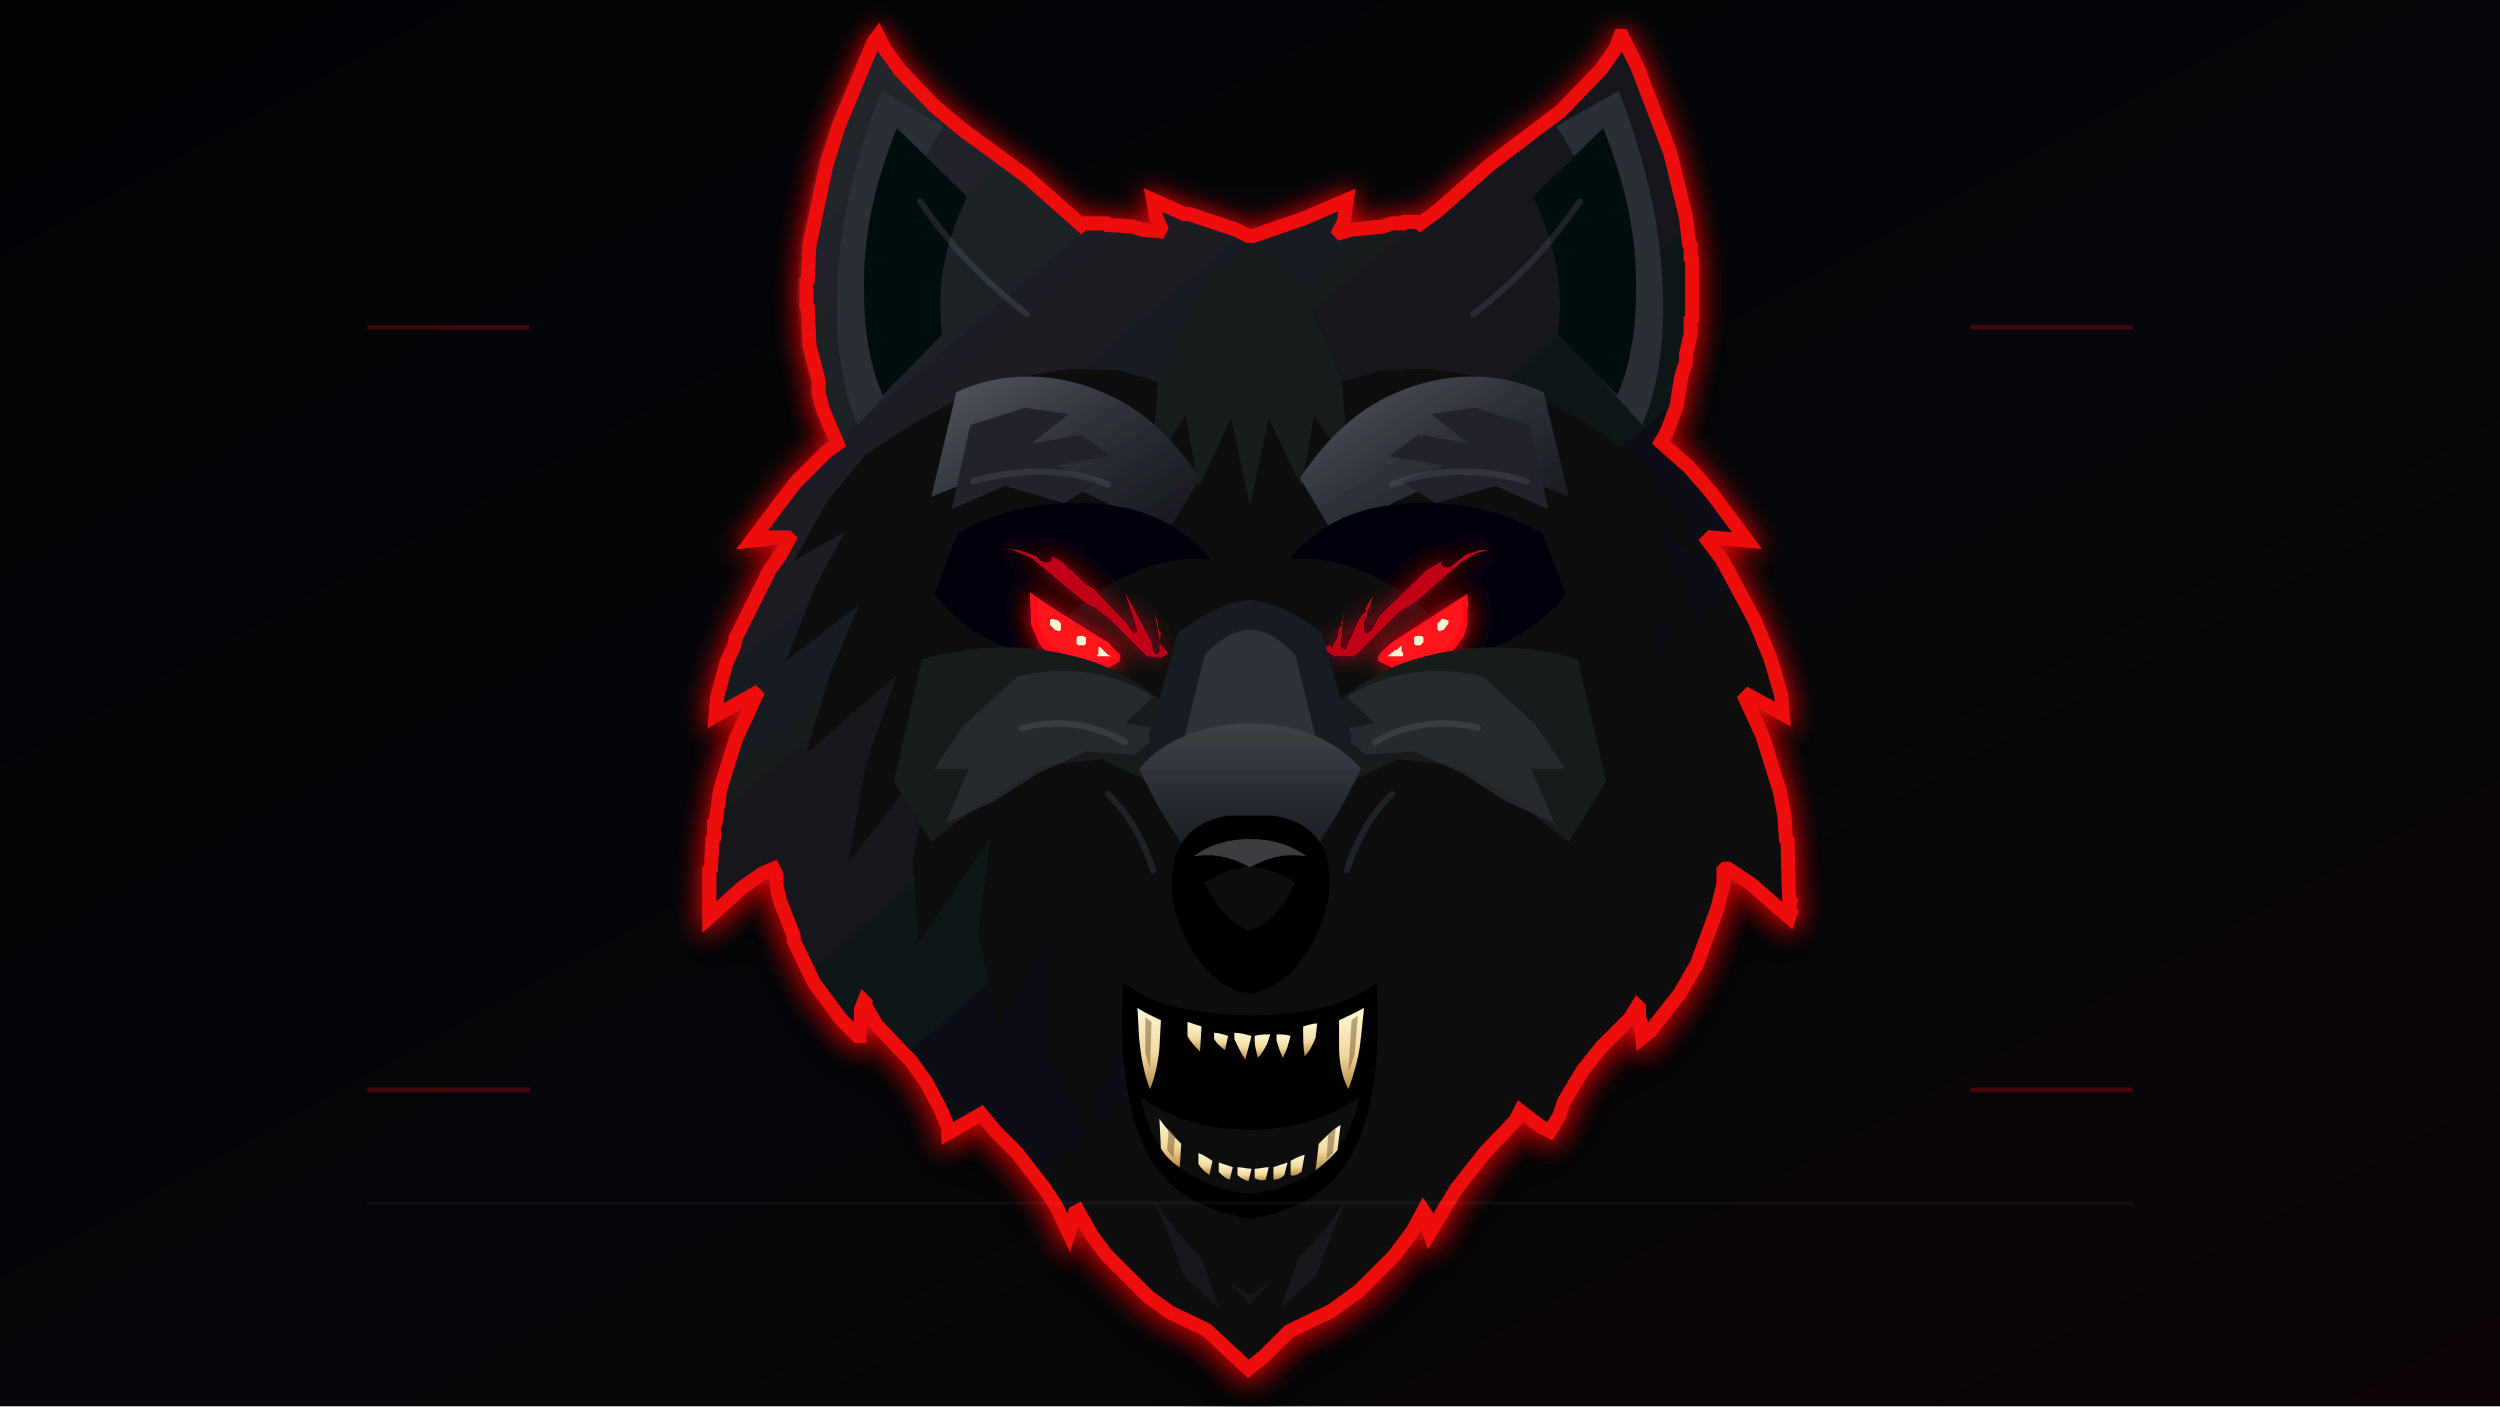
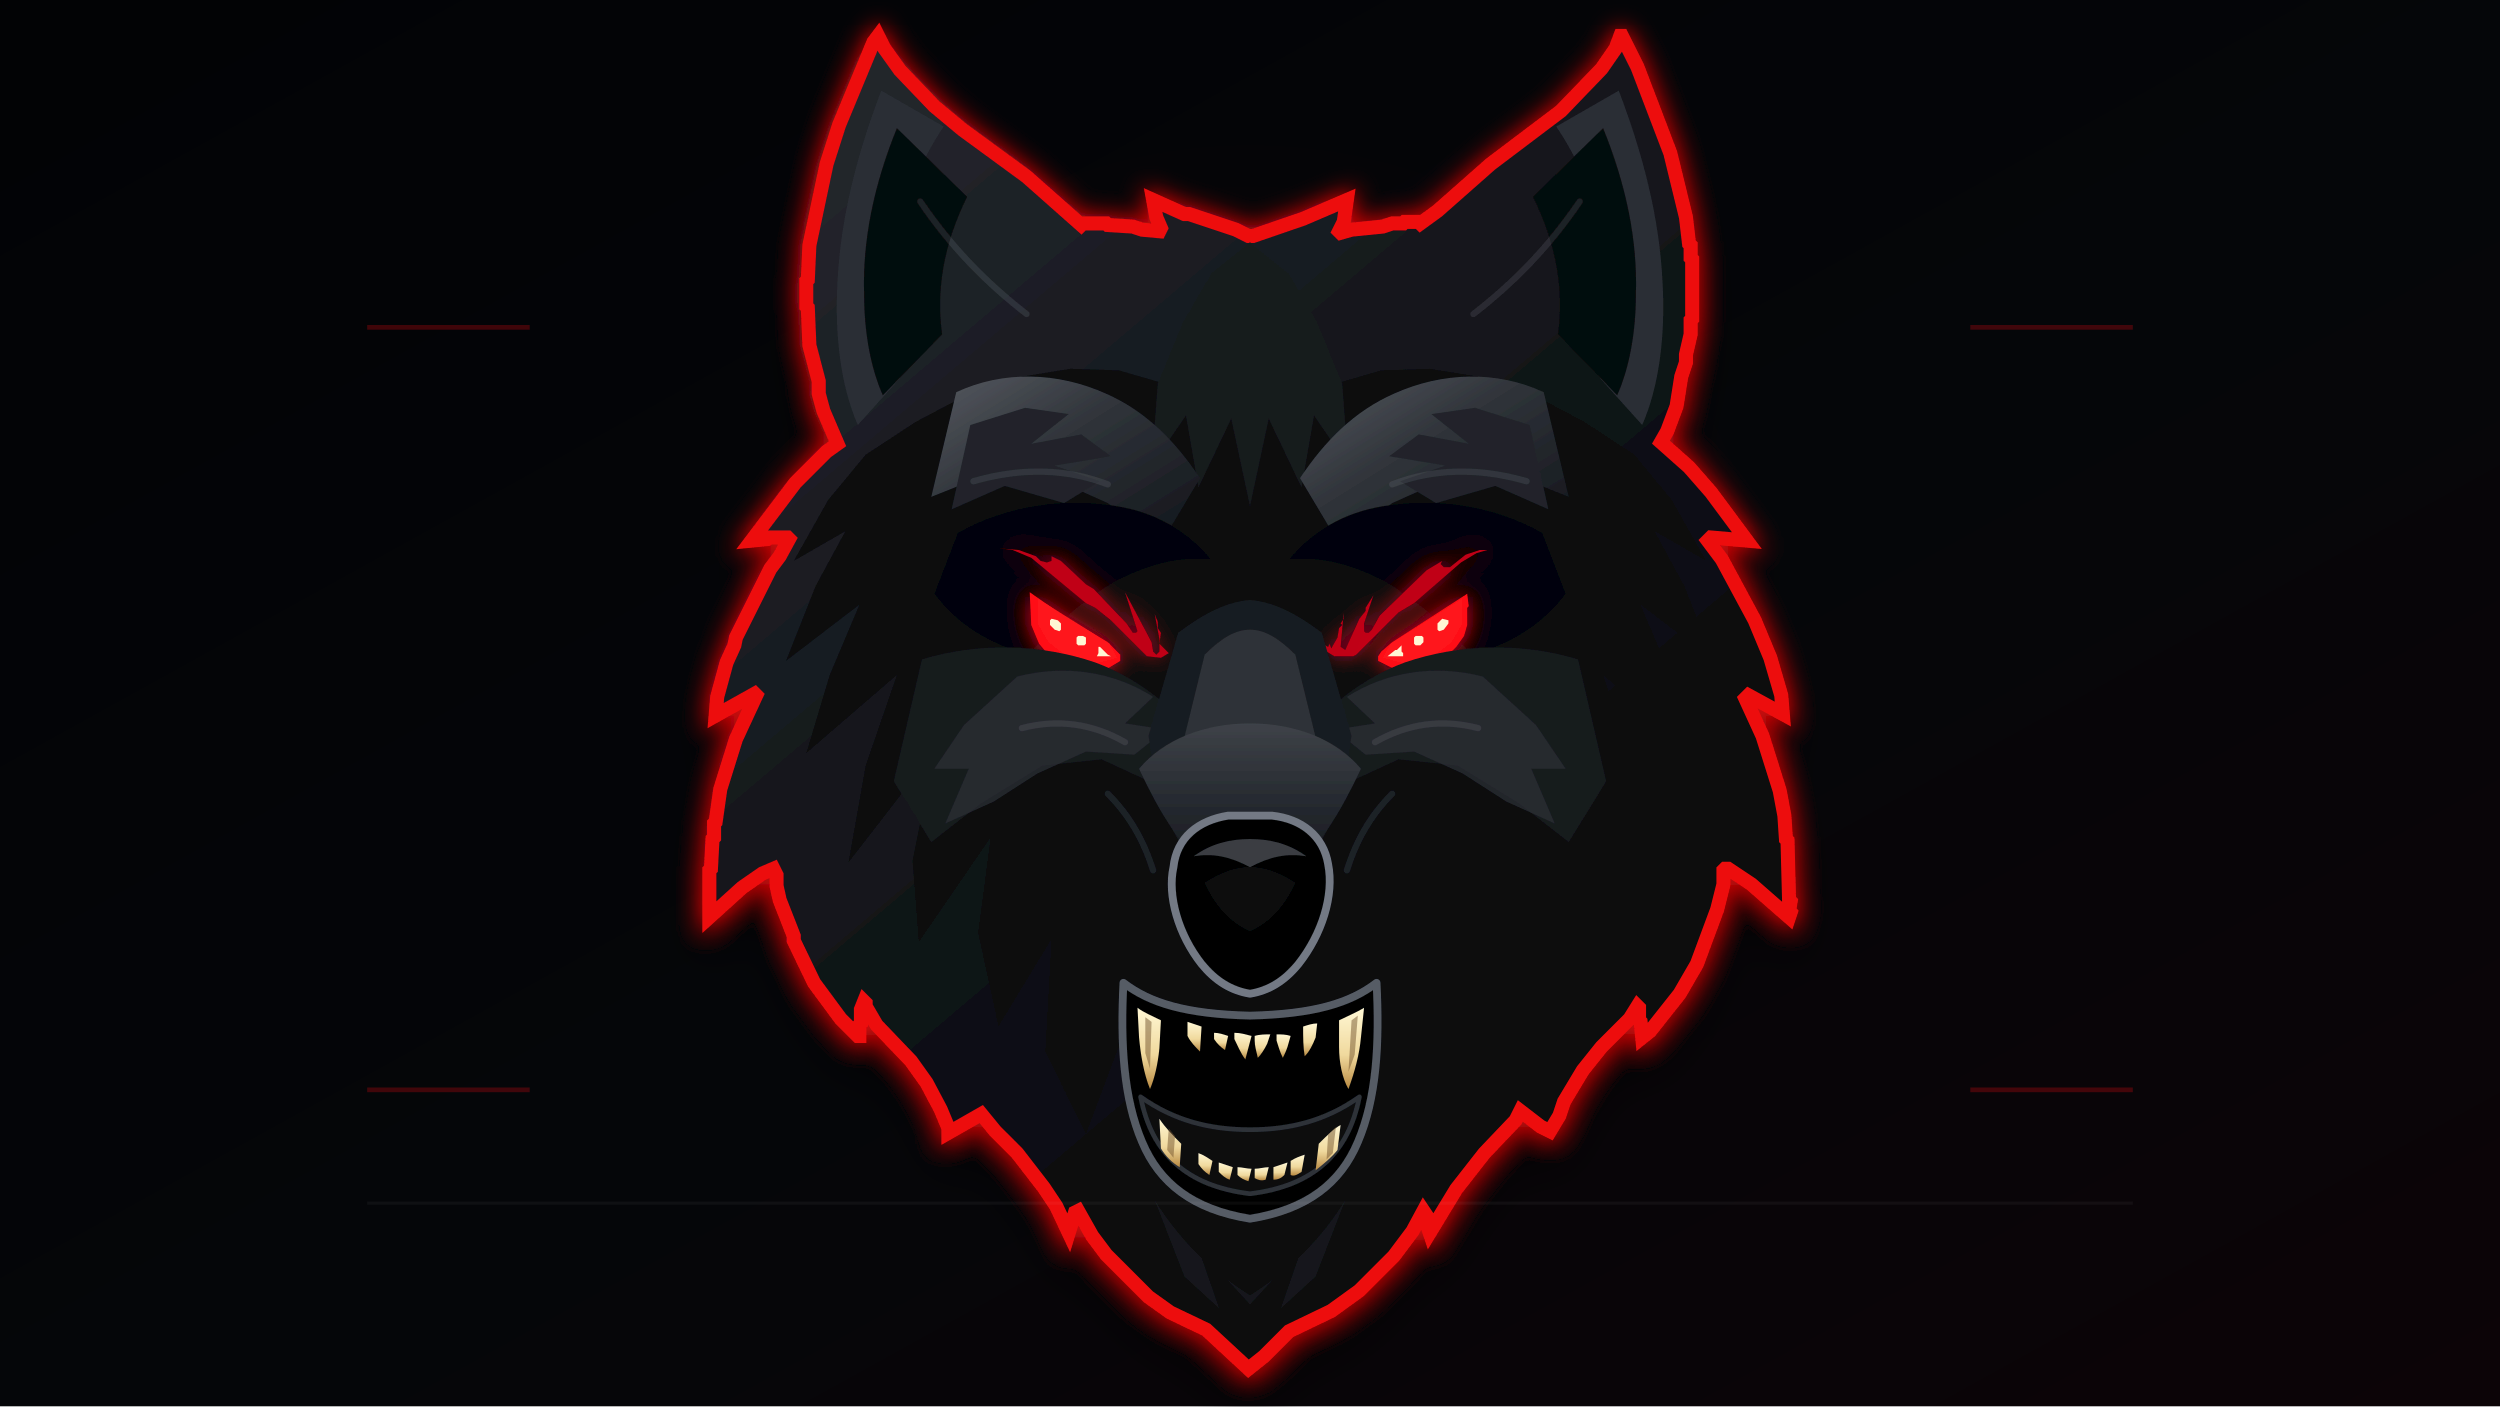
<svg xmlns="http://www.w3.org/2000/svg" viewBox="0 0 1600 900" role="img" aria-label="">
  <defs>
    <linearGradient id="bg" x1="0" y1="0" x2="1" y2="1">
      <stop offset="0" stop-color="#020305" />
      <stop offset="0.55" stop-color="#050609" />
      <stop offset="1" stop-color="#0c0407" />
    </linearGradient>
    <radialGradient id="mist" cx="50%" cy="47%" r="45%">
      <stop offset="0" stop-color="#b90012" stop-opacity="0.18" />
      <stop offset="0.58" stop-color="#6f000b" stop-opacity="0.08" />
      <stop offset="1" stop-color="#000" stop-opacity="0" />
    </radialGradient>
    <linearGradient id="fur" x1="0.18" y1="0.04" x2="0.82" y2="0.98">
      <stop offset="0" stop-color="#23262c" />
      <stop offset="0.42" stop-color="#12151a" />
      <stop offset="0.72" stop-color="#090b0f" />
      <stop offset="1" stop-color="#040608" />
    </linearGradient>
    <linearGradient id="furGrey" x1="0" y1="0" x2="1" y2="1">
      <stop offset="0" stop-color="#565a61" />
      <stop offset="0.42" stop-color="#30343a" />
      <stop offset="1" stop-color="#111419" />
    </linearGradient>
    <linearGradient id="muzzle" x1="0.5" y1="0" x2="0.5" y2="1">
      <stop offset="0" stop-color="#3e4248" />
      <stop offset="0.48" stop-color="#25292f" />
      <stop offset="1" stop-color="#111419" />
    </linearGradient>
    <linearGradient id="fang" x1="0" y1="0" x2="0" y2="1">
      <stop offset="0" stop-color="#fff7d4" />
      <stop offset="0.58" stop-color="#f0d99d" />
      <stop offset="1" stop-color="#b98a42" />
    </linearGradient>
    <filter id="redGlow" x="-80%" y="-80%" width="260%" height="260%">
      <feGaussianBlur stdDeviation="7" result="b" />
      <feMerge>
        <feMergeNode in="b" />
        <feMergeNode in="SourceGraphic" />
      </feMerge>
    </filter>
    <filter id="eyeGlow" x="-120%" y="-120%" width="340%" height="340%">
      <feGaussianBlur stdDeviation="8" result="b" />
      <feMerge>
        <feMergeNode in="b" />
        <feMergeNode in="SourceGraphic" />
      </feMerge>
    </filter>
    <filter id="shadow" x="-25%" y="-25%" width="150%" height="170%">
      <feGaussianBlur in="SourceAlpha" stdDeviation="14" result="b" />
      <feOffset dy="16" result="o" />
      <feComponentTransfer in="o" result="f">
        <feFuncA type="linear" slope="0.65" />
      </feComponentTransfer>
      <feMerge>
        <feMergeNode in="f" />
        <feMergeNode in="SourceGraphic" />
      </feMerge>
    </filter>
  </defs>
  <rect width="1600" height="900" fill="url(#bg)" />
  <ellipse cx="800" cy="444" rx="415" ry="405" fill="url(#mist)" />
  <g transform="translate(453 22)" filter="url(#shadow)">
    <path d="M 585 1 L 584 1 L 581 9 L 572 22 L 546 49 L 501 83 L 467 113 L 456 121 L 455 120 L 446 120 L 445 121 L 438 121 L 432 123 L 412 125 L 405 127 L 404 126 L 407 120 L 409 106 L 381 118 L 349 129 L 346 129 L 338 125 L 308 115 L 305 115 L 285 106 L 287 117 L 290 124 L 289 126 L 278 125 L 272 123 L 256 122 L 255 121 L 240 121 L 239 122 L 204 91 L 163 61 L 145 46 L 123 23 L 113 9 L 109 1 L 106 5 L 84 58 L 76 83 L 65 135 L 64 157 L 63 158 L 63 174 L 64 175 L 65 199 L 71 222 L 71 230 L 74 241 L 83 262 L 76 267 L 56 287 L 28 324 L 38 323 L 39 322 L 51 322 L 52 323 L 46 334 L 40 342 L 18 386 L 17 391 L 12 402 L 6 424 L 5 436 L 30 422 L 31 423 L 18 451 L 8 483 L 5 504 L 4 505 L 4 514 L 3 515 L 2 534 L 1 535 L 1 565 L 22 546 L 35 537 L 42 534 L 44 538 L 44 545 L 46 554 L 55 577 L 55 580 L 68 607 L 85 630 L 96 641 L 97 641 L 97 634 L 98 633 L 98 624 L 100 619 L 101 620 L 101 622 L 108 634 L 130 657 L 140 671 L 149 688 L 154 700 L 154 703 L 175 691 L 184 702 L 198 716 L 215 738 L 223 750 L 231 767 L 235 754 L 237 753 L 246 769 L 255 781 L 282 808 L 296 818 L 319 829 L 346 854 L 356 846 L 372 830 L 399 817 L 417 804 L 439 782 L 451 766 L 458 753 L 460 756 L 460 761 L 462 767 L 479 739 L 497 716 L 517 695 L 520 689 L 533 699 L 539 702 L 545 692 L 548 683 L 560 663 L 572 648 L 590 630 L 595 622 L 596 623 L 596 631 L 597 632 L 598 642 L 603 638 L 622 614 L 633 595 L 646 560 L 650 544 L 650 535 L 651 534 L 653 534 L 668 544 L 692 565 L 693 562 L 692 561 L 693 555 L 692 554 L 691 516 L 690 515 L 689 500 L 686 484 L 675 449 L 664 425 L 666 423 L 688 435 L 687 423 L 680 399 L 670 375 L 649 336 L 640 324 L 642 322 L 665 324 L 642 293 L 628 277 L 610 261 L 614 254 L 620 238 L 623 219 L 626 210 L 626 205 L 629 192 L 629 183 L 630 182 L 630 144 L 629 143 L 629 135 L 628 134 L 626 117 L 616 76 L 595 21 Z" fill="url(#fur)" stroke="#ed0710" stroke-width="9" stroke-linejoin="miter" filter="url(#redGlow)" />
    <path d="M111 36 C95 78 85 118 83 158 C81 192 85 225 96 250 L123 220 C116 193 115 164 120 137 C125 108 136 81 151 59Z" fill="#2a2e35" />
    <path d="M583 36 C599 78 609 118 611 158 C613 192 609 225 598 250 L571 220 C578 193 579 164 574 137 C569 108 558 81 543 59Z" fill="#2a2e35" />
    <path d="M121 60 C106 97 99 132 100 166 C100 190 104 213 112 231 L150 192 C146 164 151 134 166 104Z" fill="#06080b" />
    <path d="M573 60 C588 97 595 132 594 166 C594 190 590 213 582 231 L544 192 C548 164 543 134 528 104Z" fill="#06080b" />
    <path d="M101 269 L77 298 L55 337 L88 318 L69 353 L50 401 L97 365 L78 410 L63 460 L121 410 L101 468 L90 530 L145 459 L131 529 L135 581 L181 514 L173 575 L186 635 L220 579 L216 651 L242 704 L263 648 L277 720 L307 772 L326 711 L346 794 L368 724 L391 777 L421 719 L437 650 L459 704 L480 652 L476 579 L510 635 L523 575 L515 514 L561 581 L565 529 L551 459 L606 530 L593 468 L573 410 L631 460 L616 410 L597 365 L644 401 L625 353 L606 318 L639 337 L617 298 L593 269 L561 248 L527 230 L493 219 L462 214 L431 215 L400 224 L374 237 L347 253 L320 237 L294 224 L263 215 L232 214 L201 219 L167 230 L133 248Z" fill="#080a0e" opacity="0.92" />
    <path d="M347 133 L322 153 L304 184 L288 223 L284 276 L306 244 L314 290 L335 246 L347 302 L359 246 L380 290 L388 244 L410 276 L406 223 L390 184 L372 153Z" fill="#171a1f" />
    <path d="M159 229 C189 215 224 216 255 230 C280 241 299 260 315 284 L290 326 L256 300 L218 283 L178 282 L143 296Z" fill="url(#furGrey)" />
    <path d="M535 229 C505 215 470 216 439 230 C414 241 395 260 379 284 L404 326 L438 300 L476 283 L516 282 L551 296Z" fill="url(#furGrey)" />
    <path d="M168 250 L203 239 L231 243 L207 262 L239 256 L258 270 L222 276 L251 286 L228 300 L190 289 L156 304Z" fill="#20242a" />
    <path d="M526 250 L491 239 L463 243 L487 262 L455 256 L436 270 L472 276 L443 286 L466 300 L504 289 L538 304Z" fill="#20242a" />
    <path d="M160 319 C190 302 227 296 262 302 C287 306 307 318 322 336 C300 334 281 340 263 349 C241 361 222 378 205 397 C180 390 160 378 145 358Z" fill="#030507" />
    <path d="M534 319 C504 302 467 296 432 302 C407 306 387 318 372 336 C394 334 413 340 431 349 C453 361 472 378 489 397 C514 390 534 378 549 358Z" fill="#030507" />
    <path d="M 187 329 L 195 330 L 207 335 L 242 364 L 248 367 L 258 375 L 281 398 L 290 399 L 295 396 L 289 390 L 290 383 L 288 380 L 288 376 L 286 371 L 289 387 L 289 395 L 287 397 L 285 395 L 284 389 L 267 357 L 275 382 L 274 383 L 272 383 L 268 377 L 247 355 L 242 352 L 226 337 L 220 334 L 220 337 L 217 338 L 213 337 L 210 334 L 199 330 Z" fill="#c90012" opacity="0.95" filter="url(#redGlow)" />
    <path d="M 499 330 L 494 330 L 485 333 L 475 341 L 471 341 L 469 339 L 470 337 L 460 343 L 430 372 L 425 381 L 423 383 L 421 383 L 420 382 L 420 377 L 426 359 L 421 367 L 421 369 L 417 374 L 408 394 L 405 392 L 407 370 L 407 374 L 405 377 L 406 378 L 404 380 L 403 386 L 399 393 L 398 390 L 397 392 L 395 391 L 396 395 L 401 398 L 413 398 L 415 397 L 442 370 L 452 364 L 482 338 L 492 332 Z" fill="#c90012" opacity="0.95" filter="url(#redGlow)" />
    <path d="M 206 357 L 207 378 L 212 390 L 218 397 L 233 406 L 242 408 L 254 407 L 264 401 L 264 397 L 256 389 L 226 371 Z" fill="#ff0a12" filter="url(#eyeGlow)" />
    <path d="M 486 358 L 438 389 L 431 395 L 429 398 L 429 401 L 441 407 L 454 407 L 464 404 L 471 400 L 479 392 L 484 385 L 486 378 L 486 367 L 487 366 Z" fill="#ff0a12" filter="url(#eyeGlow)" />
    <path d="M211 361 L257 390 L262 399 L247 403 L231 399 L218 389 L211 377Z" fill="#ff151c" />
    <path d="M483 361 L437 390 L432 399 L447 403 L463 399 L476 389 L483 377Z" fill="#ff151c" />
    <g fill="#fff7d4">
      <path d="M 220 374 L 219 375 L 219 378 L 222 381 L 225 382 L 226 381 L 226 377 L 224 375 Z" />
      <path d="M 237 385 L 236 386 L 236 390 L 237 391 L 241 391 L 242 390 L 242 386 L 240 385 Z" />
      <path d="M 250 392 L 250 396 L 249 398 L 258 398 L 256 397 L 251 392 Z" />
      <path d="M 474 375 L 470 374 L 467 377 L 467 381 L 468 382 L 471 381 L 474 377 Z" />
      <path d="M 453 385 L 452 386 L 452 390 L 453 391 L 456 391 L 458 389 L 458 386 L 457 385 Z" />
      <path d="M 444 391 L 441 394 L 440 394 L 435 398 L 445 398 L 445 396 L 444 395 Z" />
    </g>
    <path d="M137 400 C173 389 213 390 248 402 C275 412 298 430 317 454 L293 483 L252 464 L214 468 L175 492 L143 517 L119 478Z" fill="#171a1f" />
    <path d="M557 400 C521 389 481 390 446 402 C419 412 396 430 377 454 L401 483 L442 464 L480 468 L519 492 L551 517 L575 478Z" fill="#171a1f" />
    <path d="M198 411 C229 403 260 408 285 424 L267 441 L293 445 L273 461 L242 459 L211 473 L183 491 L152 505 L167 470 L145 470 L164 442Z" fill="#2a2d33" opacity="0.8" />
    <path d="M496 411 C465 403 434 408 409 424 L427 441 L401 445 L421 461 L452 459 L483 473 L511 491 L542 505 L527 470 L549 470 L530 442Z" fill="#2a2d33" opacity="0.8" />
    <path d="M301 383 C318 370 333 363 347 362 C361 363 376 370 393 383 L412 449 L404 496 L383 533 L365 550 L347 556 L329 550 L311 533 L290 496 L282 449Z" fill="#191c21" />
    <path d="M318 397 C329 386 338 381 347 381 C356 381 365 386 376 397 L389 450 L381 493 L366 523 L347 540 L328 523 L313 493 L305 450Z" fill="#2e3238" />
    <path d="M276 470 C292 451 318 441 347 441 C376 441 402 451 418 470 C405 498 392 519 374 534 C365 542 356 547 347 550 C338 547 329 542 320 534 C302 519 289 498 276 470Z" fill="url(#muzzle)" />
-     <path d="M298 533 C300 514 314 503 333 500 L361 500 C380 502 394 513 397 531 C401 551 393 576 378 595 C369 606 359 612 347 614 C335 612 325 606 316 595 C301 576 294 551 298 533Z" fill="#020304" />
+     <path d="M298 533 C300 514 314 503 333 500 L361 500 C380 502 394 513 397 531 C401 551 393 576 378 595 C369 606 359 612 347 614 C335 612 325 606 316 595 C301 576 294 551 298 533Z" fill="#020304" stroke="#737984" stroke-width="5" stroke-linejoin="round" />
    <path d="M311 526 C322 518 334 515 347 515 C360 515 372 518 383 526 C371 524 360 526 347 533 C334 526 323 524 311 526Z" fill="#555a61" opacity="0.68" />
    <path d="M318 543 C329 536 338 533 347 533 C356 533 365 536 376 543 C369 558 360 568 347 574 C334 568 325 558 318 543Z" fill="#0a0c0f" />
-     <path d="M266 607 C283 620 306 627 347 628 C388 627 411 620 428 607 C430 646 428 681 416 709 C405 735 384 752 347 758 C310 752 289 735 278 709 C266 681 264 646 266 607Z" fill="#010203" />
-     <path d="M277 680 C298 695 321 701 347 701 C373 701 396 695 417 680 C410 716 388 737 347 742 C306 737 284 716 277 680Z" fill="#0a0c10" />
+     <path d="M266 607 C283 620 306 627 347 628 C388 627 411 620 428 607 C430 646 428 681 416 709 C405 735 384 752 347 758 C310 752 289 735 278 709 C266 681 264 646 266 607Z" fill="#010203" stroke="#565c65" stroke-width="5" stroke-linejoin="round" />
+     <path d="M277 680 C298 695 321 701 347 701 C373 701 396 695 417 680 C410 716 388 737 347 742 C306 737 284 716 277 680Z" fill="#0a0c10" stroke="#2d3239" stroke-width="3" stroke-linejoin="round" />
    <g fill="url(#fang)">
      <path d="M275 623 C279 626 284 628 290 631 L289 649 C288 659 286 668 283 675 C279 665 277 653 276 642Z" />
      <path d="M307 632 C310 633 313 634 316 635 L315 651 C312 648 309 645 307 641Z" />
      <path d="M324 639 C327 639 330 640 333 641 L331 650 C328 648 326 646 324 643Z" />
      <path d="M337 639 C341 639 344 640 348 641 L344 656 C341 652 339 647 337 643Z" />
      <path d="M350 641 C353 640 357 640 360 640 L358 646 C356 650 354 653 352 655 C351 651 350 647 350 644Z" />
      <path d="M364 640 C367 640 370 640 373 641 L371 648 C370 651 369 653 368 655 C366 651 365 647 364 644Z" />
      <path d="M381 635 C384 634 387 633 390 633 L389 642 C387 647 385 651 382 654 C381 648 381 642 381 635Z" />
      <path d="M404 631 C410 628 415 626 420 623 L418 642 C417 653 414 664 410 675 C406 668 404 658 404 648Z" />
      <path d="M289 694 C293 700 298 705 303 710 L302 725 C297 722 293 718 290 713Z" />
      <path d="M314 716 C317 717 320 719 323 721 L321 730 C318 728 316 726 314 723Z" />
      <path d="M327 722 C330 723 333 724 336 725 L334 733 C331 732 329 730 327 728Z" />
      <path d="M339 725 C342 725 345 726 348 726 L346 734 C343 733 341 732 339 730Z" />
      <path d="M350 726 C353 726 356 725 359 725 L357 733 C354 734 352 733 350 732Z" />
      <path d="M362 725 C365 724 368 723 371 722 L369 730 C367 732 365 733 362 733Z" />
      <path d="M373 721 C376 719 379 718 382 717 L380 728 C377 730 375 731 373 730Z" />
      <path d="M391 710 C396 705 401 700 405 698 L403 714 C399 719 394 723 389 727Z" />
    </g>
    <g fill="#6d4d28" opacity="0.48">
      <path d="M280 629 L284 632 L283 662 L280 652Z" />
      <path d="M412 631 L416 628 L414 653 L410 664Z" />
      <path d="M295 700 L299 705 L298 719 L294 714Z" />
      <path d="M397 704 L402 699 L400 716 L396 720Z" />
    </g>
    <path d="M286 746 C301 770 320 790 347 807 C374 790 393 770 408 746 L389 795 L365 817 L347 834 L329 817 L305 795Z" fill="#13161b" />
    <path d="M314 777 L347 813 L380 777 L364 823 L347 842 L330 823Z" fill="#07090c" />
    <g fill="none" stroke="#757a82" stroke-opacity="0.22" stroke-width="4" stroke-linecap="round">
      <path d="M136 107 C155 135 177 158 204 179" />
      <path d="M558 107 C539 135 517 158 490 179" />
      <path d="M170 286 C201 277 230 278 256 288" />
      <path d="M524 286 C493 277 464 278 438 288" />
      <path d="M201 444 C224 438 246 441 267 453" />
      <path d="M493 444 C470 438 448 441 427 453" />
      <path d="M256 486 C270 500 279 516 285 535" />
      <path d="M438 486 C424 500 415 516 409 535" />
    </g>
  </g>
  <g opacity="0.26" fill="#ec0710">
    <rect x="235" y="208" width="104" height="3" />
    <rect x="1261" y="208" width="104" height="3" />
    <rect x="235" y="696" width="104" height="3" />
    <rect x="1261" y="696" width="104" height="3" />
  </g>
  <path d="M235 770H1365" stroke="#ffffff" stroke-opacity="0.04" stroke-width="2" />
</svg>
